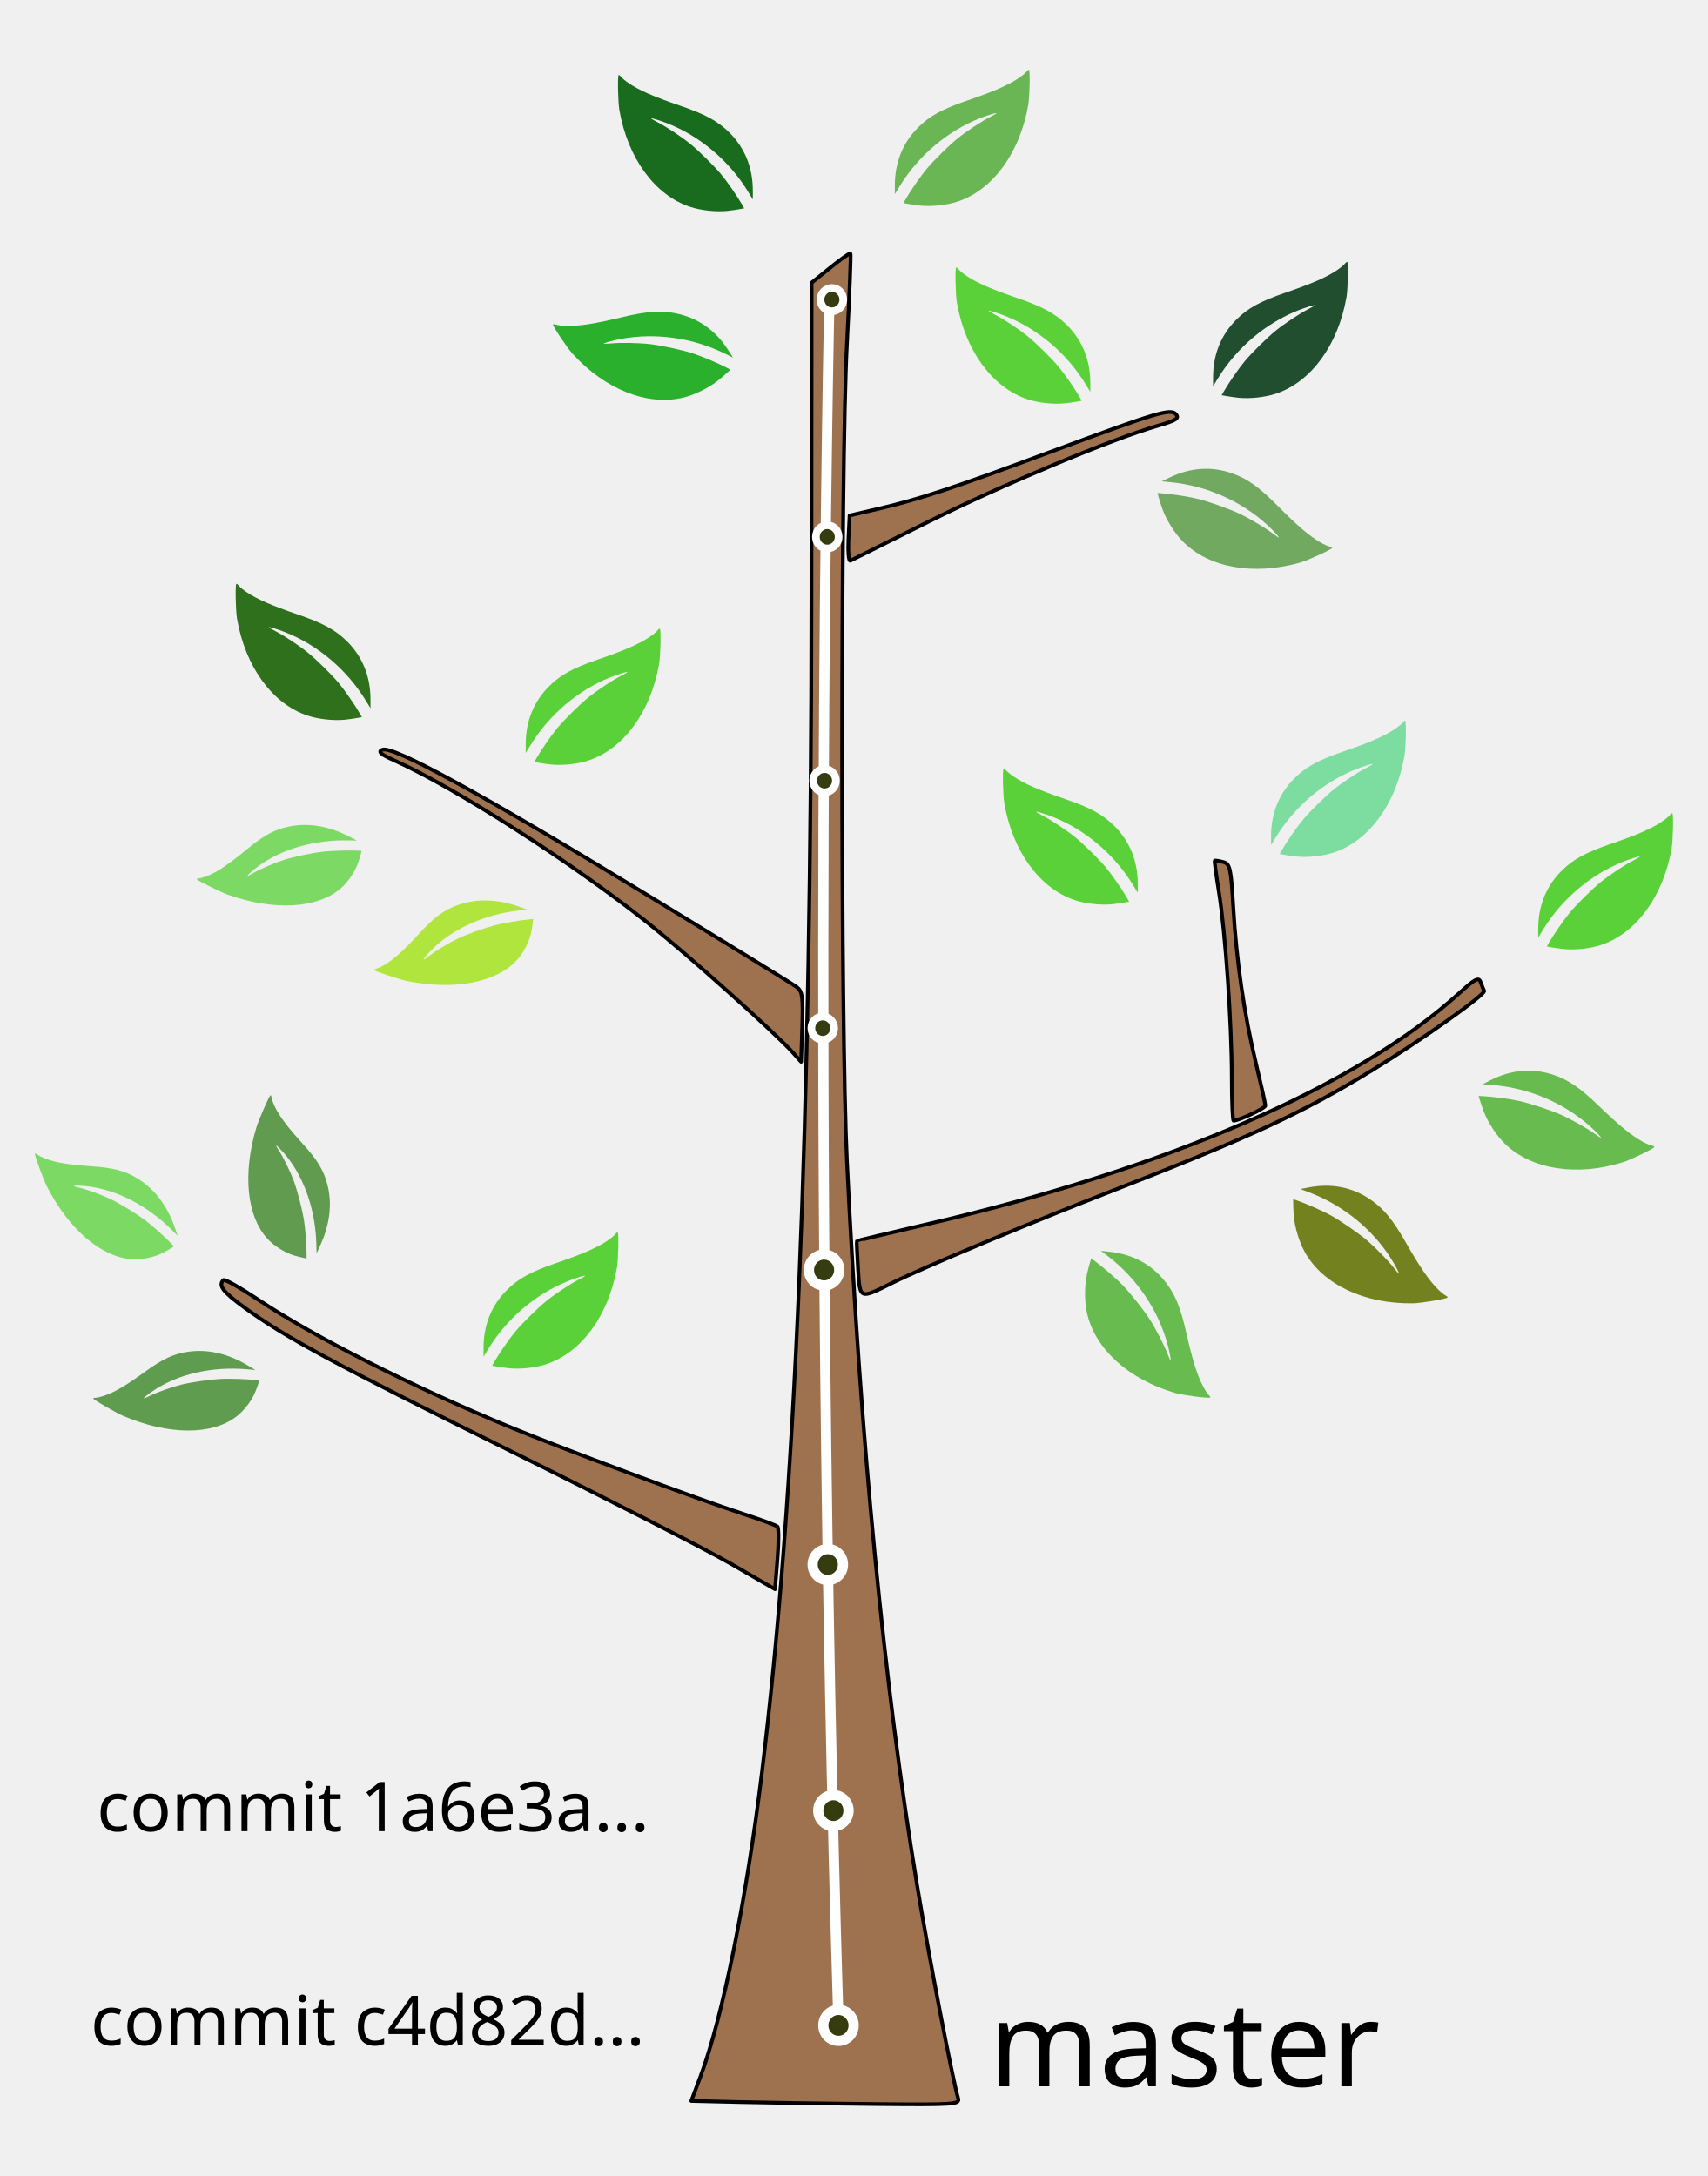
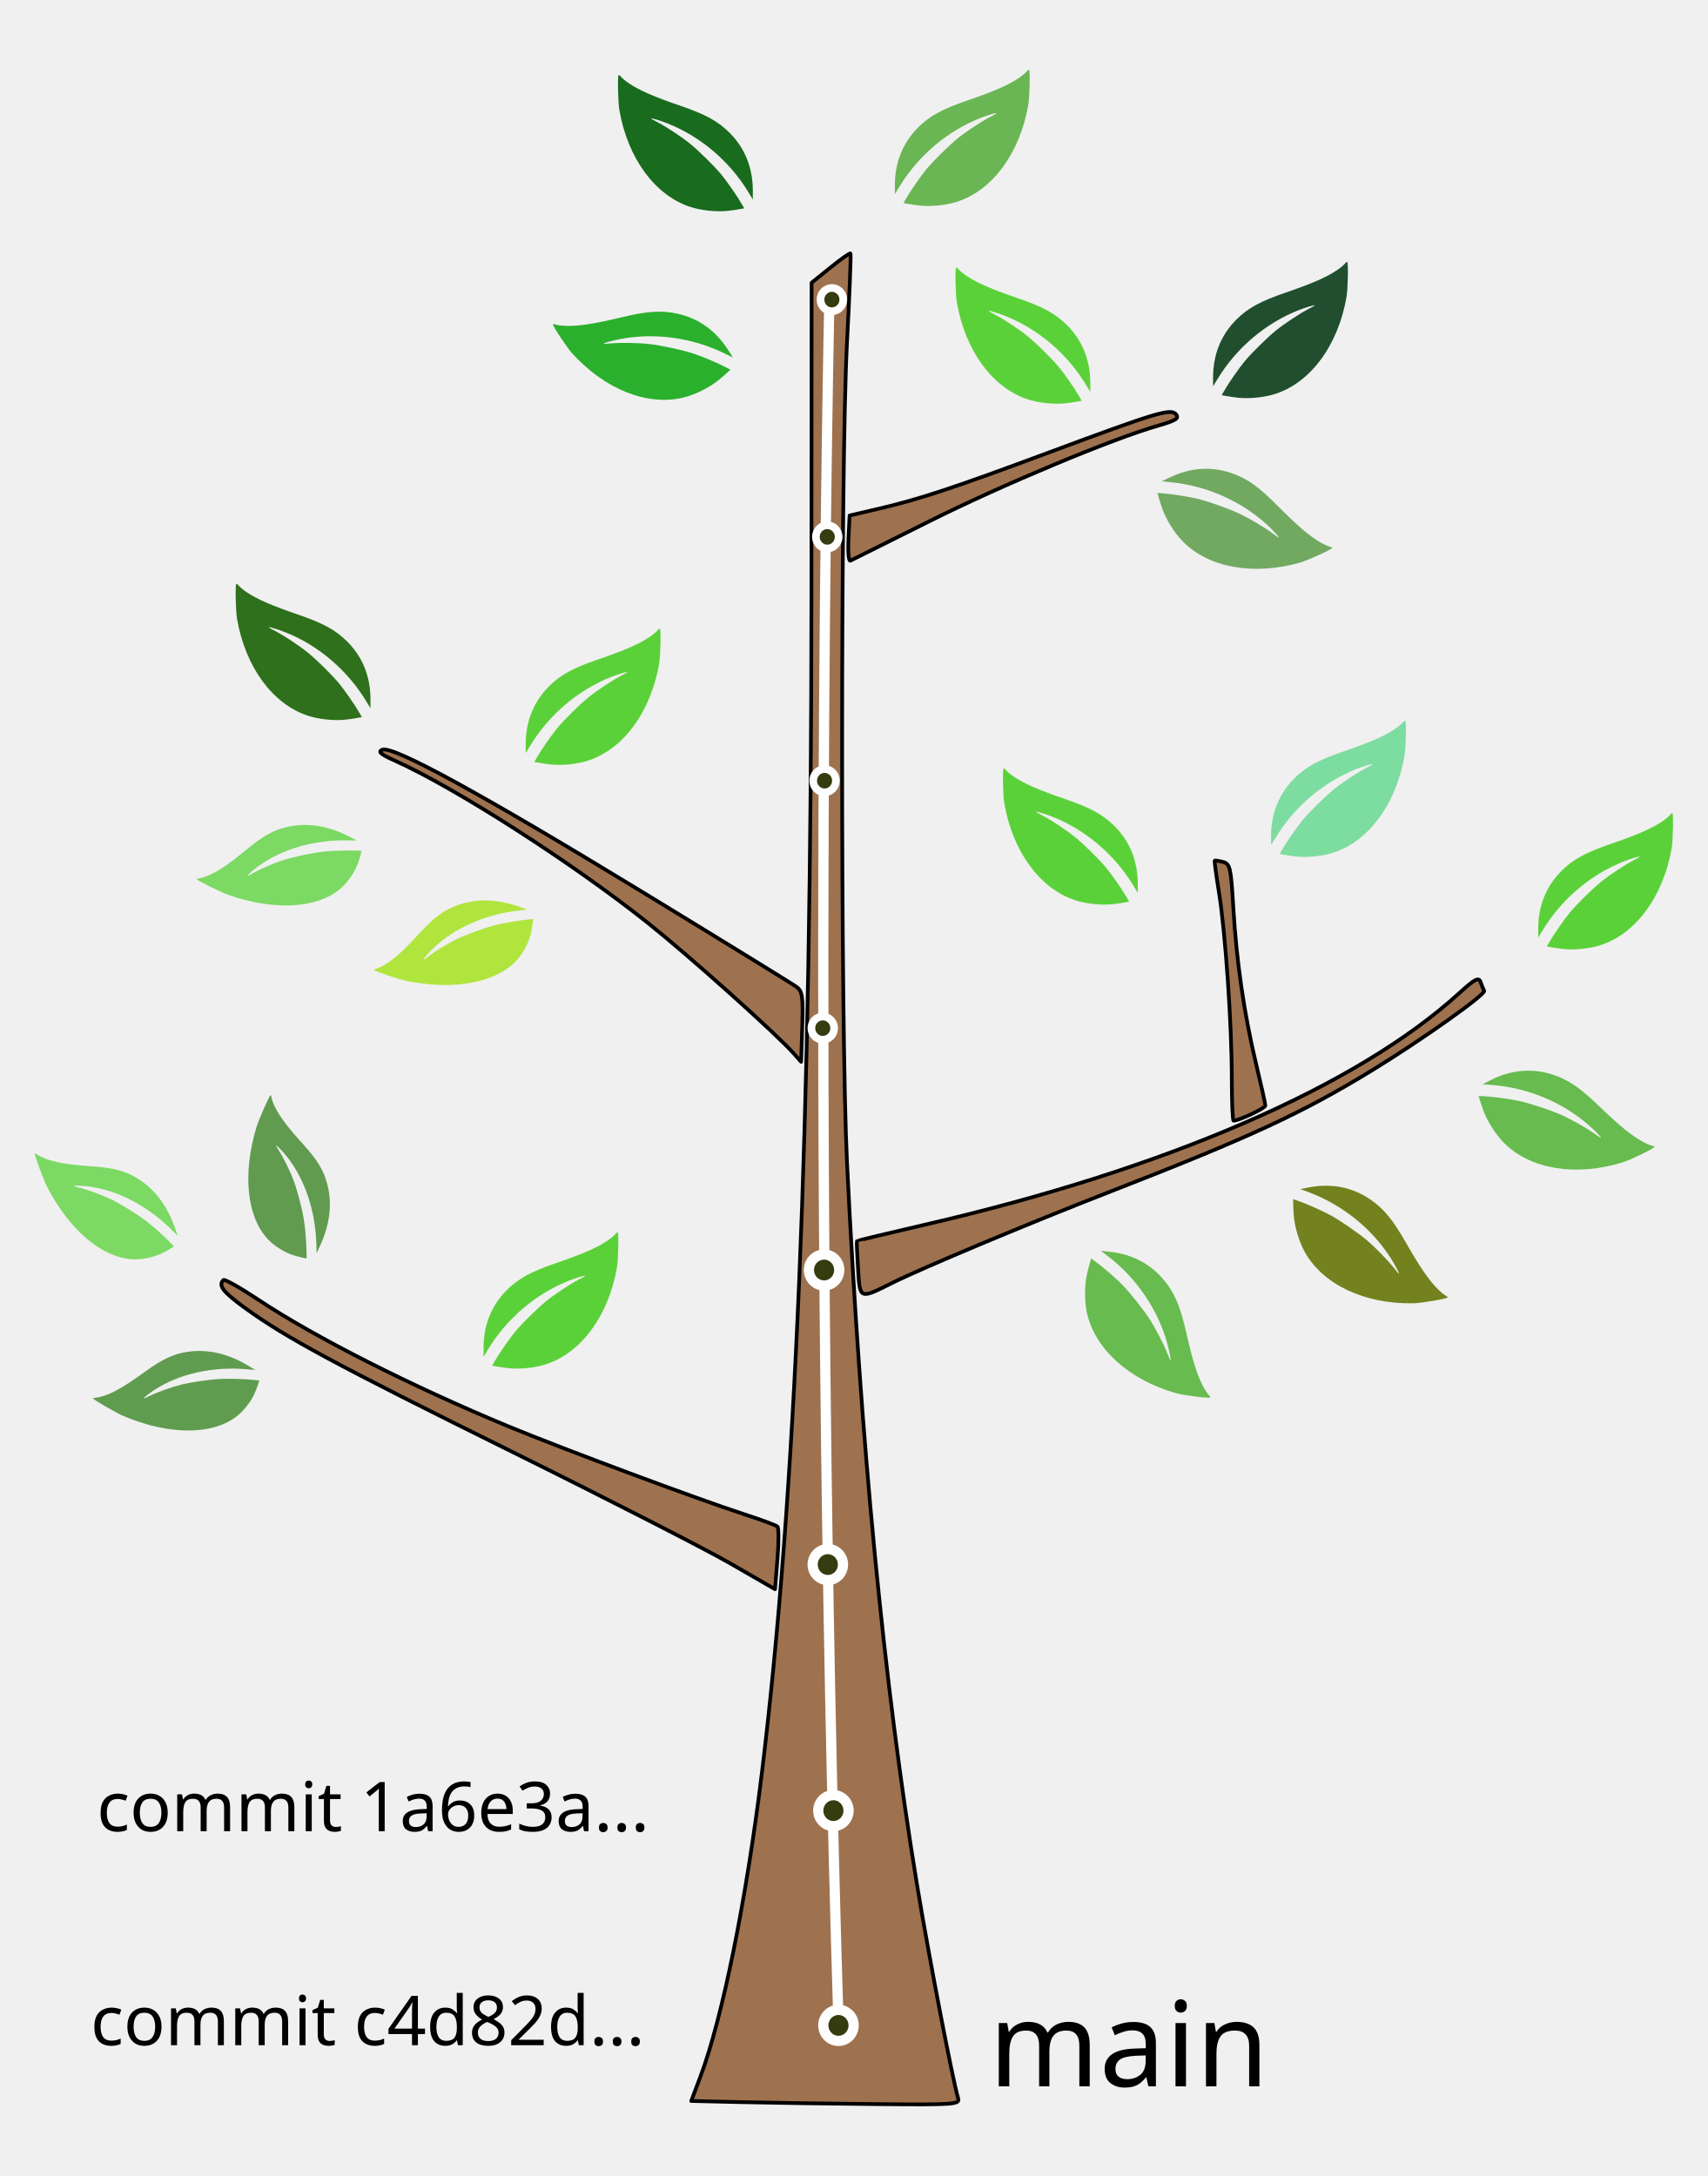
<svg xmlns="http://www.w3.org/2000/svg" width="244.831mm" height="311.981mm" viewBox="0 0 244.831 311.981" version="1.1" id="svg932">
  <defs id="defs926" />
  <g id="layer1" transform="translate(13.9644,5.114675)">
    <path style="opacity:0.993;fill:#844a1c;fill-opacity:0.758;stroke:#000000;stroke-width:0.535;stroke-linecap:square;stroke-linejoin:round;stroke-miterlimit:4;stroke-dasharray:none;stroke-dashoffset:0;stroke-opacity:1;paint-order:normal" d="m 92.2,296.274 -7.072,-0.166 1.311,-3.484 c 3.144,-8.352 6.594,-25.397 8.81,-43.525 4.834,-39.549 7.068,-92.558 7.108,-168.711 l 0.024,-44.965 2.703,-2.183 c 1.487,-1.2 2.777,-2.109 2.868,-2.018 0.091,0.091 -0.138,5.913 -0.507,12.938 -0.924,17.562 -0.922,98.313 0.003,117.275 1.976,40.514 5.325,75.086 10.046,103.701 1.677,10.164 5.117,28.03 5.892,30.602 0.263,0.874 -0.517,0.928 -11.915,0.819 -6.708,-0.064 -15.379,-0.191 -19.269,-0.283 z" id="path1544" />
    <path style="opacity:0.993;fill:#844a1c;fill-opacity:0.758;stroke:#000000;stroke-width:0.535;stroke-linecap:square;stroke-linejoin:round;stroke-miterlimit:4;stroke-dasharray:none;stroke-dashoffset:0;stroke-opacity:1;paint-order:normal" d="m 107.664,72.139 0.161,-3.342 4.276,-0.998 c 5.72,-1.335 10.661,-2.97 24.22,-8.014 15.577,-5.795 17.558,-6.39 18.303,-5.491 0.473,0.57 -0.035,0.893 -2.524,1.604 -6.53,1.865 -22.371,8.483 -32.843,13.722 -5.994,2.999 -11.091,5.545 -11.326,5.657 -0.235,0.113 -0.356,-1.299 -0.267,-3.138 z" id="path1546" />
    <path style="opacity:0.993;fill:#844a1c;fill-opacity:0.758;stroke:#000000;stroke-width:0.535;stroke-linecap:square;stroke-linejoin:round;stroke-miterlimit:4;stroke-dasharray:none;stroke-dashoffset:0;stroke-opacity:1;paint-order:normal" d="m 109.042,176.82 c -0.133,-2.141 -0.212,-3.94 -0.177,-3.999 0.035,-0.059 4.386,-1.105 9.668,-2.325 34.7,-8.014 61.946,-19.815 76.674,-33.21 2.263,-2.058 2.806,-2.342 3.068,-1.604 0.175,0.493 0.407,1.063 0.515,1.266 0.265,0.497 -8.93,7.02 -15.966,11.328 -10.099,6.183 -17.549,9.639 -37.582,17.435 -11.566,4.501 -27.032,10.977 -31.271,13.094 -4.763,2.379 -4.656,2.422 -4.93,-1.984 z" id="path1548" />
    <path style="opacity:0.993;fill:#844a1c;fill-opacity:0.758;stroke:#000000;stroke-width:0.535;stroke-linecap:square;stroke-linejoin:round;stroke-miterlimit:4;stroke-dasharray:none;stroke-dashoffset:0;stroke-opacity:1;paint-order:normal" d="m 162.615,149.45 c 0,-7.664 -0.915,-20.901 -1.843,-26.658 -0.389,-2.413 -0.664,-4.438 -0.612,-4.5 0.052,-0.062 0.592,0.017 1.199,0.176 1.007,0.263 1.136,0.833 1.471,6.527 0.458,7.761 1.553,15.279 3.272,22.451 0.728,3.037 1.323,5.717 1.323,5.956 0,0.367 -3.778,2.153 -4.554,2.153 -0.141,0 -0.256,-2.747 -0.256,-6.105 z" id="path1550" />
    <path style="opacity:0.993;fill:#844a1c;fill-opacity:0.758;stroke:#000000;stroke-width:0.535;stroke-linecap:square;stroke-linejoin:round;stroke-miterlimit:4;stroke-dasharray:none;stroke-dashoffset:0;stroke-opacity:1;paint-order:normal" d="m 99.807,145.916 c -2.517,-2.834 -14.937,-13.954 -20.847,-18.666 -10.807,-8.615 -27.666,-19.43 -36.349,-23.317 -2.02,-0.904 -2.452,-1.285 -1.768,-1.56 1.512,-0.607 14.155,6.308 37.048,20.263 11.76,7.169 21.815,13.359 22.344,13.755 0.829,0.621 0.94,1.413 0.802,5.724 l -0.161,5.003 z" id="path1552" />
    <path style="opacity:0.993;fill:#844a1c;fill-opacity:0.758;stroke:#000000;stroke-width:0.535;stroke-linecap:square;stroke-linejoin:round;stroke-miterlimit:4;stroke-dasharray:none;stroke-dashoffset:0;stroke-opacity:1;paint-order:normal" d="m 90.72,219.037 c -3.528,-2.033 -17.6,-9.234 -31.271,-16.001 -25.387,-12.566 -32.46,-16.378 -38.353,-20.667 -3.099,-2.256 -3.81,-3.182 -3.034,-3.957 0.169,-0.169 2.394,1.083 4.944,2.782 8.081,5.382 22.071,12.47 35.908,18.195 7.786,3.221 27.108,10.425 33.676,12.556 2.499,0.811 4.701,1.625 4.893,1.809 0.192,0.184 0.192,2.28 0,4.658 l -0.35,4.323 z" id="path1554" />
    <path style="opacity:0.993;fill:#38d170;fill-opacity:0.628;stroke:none;stroke-width:0.112;stroke-linecap:square;stroke-linejoin:round;stroke-miterlimit:4;stroke-dasharray:none;stroke-dashoffset:0;stroke-opacity:1;paint-order:normal" d="m 171.827,117.686 c -0.462,-0.05 -1.18,-0.151 -1.595,-0.226 l -0.755,-0.135 0.295,-0.521 c 0.661,-1.167 2.198,-3.387 3.039,-4.387 1.05,-1.249 3.184,-3.349 4.439,-4.366 1.2,-0.973 3.412,-2.438 4.59,-3.04 0.533,-0.272 0.968,-0.527 0.969,-0.568 5.9e-4,-0.098 -1.31,0.299 -2.353,0.712 -4.716,1.869 -8.856,5.386 -11.56,9.821 l -0.655,1.073 v -1.242 c 0,-3.309 1.138,-6.136 3.358,-8.34 1.653,-1.642 3.428,-2.613 7.039,-3.849 3.792,-1.299 5.821,-2.183 7.338,-3.197 0.473,-0.316 0.985,-0.735 1.138,-0.93 0.153,-0.195 0.317,-0.316 0.365,-0.268 0.166,0.166 0.088,3.89 -0.106,5.005 -1.195,6.883 -5.063,12.192 -10.111,13.877 -1.572,0.525 -3.776,0.761 -5.435,0.582 z" id="path894" />
    <path style="opacity:0.993;fill:#1f4d2d;fill-opacity:1;stroke:none;stroke-width:0.112;stroke-linecap:square;stroke-linejoin:round;stroke-miterlimit:4;stroke-dasharray:none;stroke-dashoffset:0;stroke-opacity:1;paint-order:normal" d="m 163.515,51.907 c -0.462,-0.05 -1.18,-0.151 -1.595,-0.226 l -0.755,-0.135 0.295,-0.521 c 0.661,-1.167 2.198,-3.387 3.039,-4.387 1.05,-1.249 3.184,-3.349 4.439,-4.366 1.2,-0.973 3.412,-2.438 4.59,-3.04 0.533,-0.272 0.968,-0.527 0.969,-0.568 5.9e-4,-0.098 -1.31,0.299 -2.353,0.712 -4.716,1.869 -8.856,5.386 -11.56,9.821 l -0.655,1.073 v -1.242 c 0,-3.309 1.138,-6.136 3.358,-8.34 1.653,-1.642 3.428,-2.613 7.039,-3.849 3.792,-1.299 5.821,-2.183 7.338,-3.197 0.473,-0.316 0.985,-0.735 1.138,-0.93 0.153,-0.195 0.317,-0.316 0.365,-0.268 0.166,0.166 0.088,3.89 -0.106,5.005 -1.195,6.883 -5.063,12.192 -10.111,13.877 -1.572,0.525 -3.776,0.761 -5.435,0.582 z" id="path894-5" />
    <path style="opacity:0.993;fill:#32801c;fill-opacity:0.758;stroke:none;stroke-width:0.101;stroke-linecap:square;stroke-linejoin:round;stroke-miterlimit:4;stroke-dasharray:none;stroke-dashoffset:0;stroke-opacity:1;paint-order:normal" d="m 28.115,174.86 c 0.359,0.11 0.926,0.26 1.26,0.332 l 0.608,0.131 0.002,-0.573 c 0.005,-1.282 -0.19,-3.816 -0.386,-5.008 -0.245,-1.488 -0.927,-4.113 -1.418,-5.46 -0.47,-1.288 -1.474,-3.363 -2.083,-4.306 -0.275,-0.426 -0.487,-0.805 -0.471,-0.842 0.04,-0.089 0.832,0.712 1.422,1.439 2.665,3.286 4.22,7.874 4.341,12.812 l 0.029,1.195 0.519,-1.128 c 1.384,-3.006 1.735,-5.956 1.035,-8.706 -0.521,-2.048 -1.413,-3.527 -3.535,-5.866 -2.228,-2.456 -3.342,-3.942 -4.026,-5.374 -0.213,-0.447 -0.412,-0.999 -0.443,-1.228 -0.03,-0.229 -0.1,-0.394 -0.154,-0.366 -0.191,0.095 -1.691,3.503 -2.016,4.582 -2.006,6.654 -1.4,12.778 1.585,16.008 0.93,1.006 2.442,1.962 3.729,2.358 z" id="path894-5-6" />
    <path style="opacity:0.993;fill:#2d6f1a;fill-opacity:1;stroke:none;stroke-width:0.112;stroke-linecap:square;stroke-linejoin:round;stroke-miterlimit:4;stroke-dasharray:none;stroke-dashoffset:0;stroke-opacity:1;paint-order:normal" d="m 35.56,98.064 c 0.462,-0.05 1.18,-0.151 1.595,-0.226 l 0.755,-0.135 -0.295,-0.521 c -0.661,-1.167 -2.198,-3.387 -3.039,-4.387 -1.05,-1.249 -3.184,-3.349 -4.439,-4.366 -1.2,-0.973 -3.412,-2.438 -4.59,-3.04 -0.533,-0.272 -0.968,-0.527 -0.969,-0.568 -5.8e-4,-0.098 1.31,0.299 2.353,0.712 4.716,1.869 8.856,5.386 11.56,9.821 l 0.655,1.073 v -1.242 c 0,-3.309 -1.138,-6.136 -3.358,-8.34 -1.653,-1.642 -3.428,-2.613 -7.039,-3.849 -3.792,-1.299 -5.821,-2.183 -7.338,-3.197 -0.473,-0.316 -0.985,-0.735 -1.138,-0.93 -0.153,-0.195 -0.317,-0.316 -0.365,-0.268 -0.166,0.166 -0.088,3.89 0.106,5.005 1.195,6.883 5.063,12.192 10.111,13.877 1.572,0.525 3.776,0.761 5.435,0.582 z" id="path894-2" />
    <path style="opacity:0.993;fill:#5ad138;fill-opacity:1;stroke:none;stroke-width:0.112;stroke-linecap:square;stroke-linejoin:round;stroke-miterlimit:4;stroke-dasharray:none;stroke-dashoffset:0;stroke-opacity:1;paint-order:normal" d="m 210.124,130.948 c -0.462,-0.05 -1.18,-0.151 -1.595,-0.226 l -0.755,-0.135 0.295,-0.521 c 0.661,-1.167 2.198,-3.387 3.039,-4.387 1.05,-1.249 3.184,-3.349 4.439,-4.366 1.2,-0.973 3.412,-2.438 4.59,-3.04 0.533,-0.272 0.968,-0.527 0.969,-0.568 5.8e-4,-0.098 -1.31,0.299 -2.353,0.712 -4.716,1.869 -8.856,5.386 -11.56,9.821 l -0.655,1.073 v -1.242 c 0,-3.309 1.138,-6.136 3.358,-8.34 1.653,-1.642 3.428,-2.613 7.039,-3.849 3.792,-1.299 5.821,-2.183 7.338,-3.197 0.473,-0.316 0.985,-0.735 1.138,-0.93 0.153,-0.195 0.317,-0.316 0.365,-0.268 0.166,0.166 0.088,3.89 -0.106,5.005 -1.195,6.883 -5.063,12.192 -10.111,13.877 -1.572,0.525 -3.776,0.761 -5.435,0.582 z" id="path894-9" />
    <path style="opacity:0.993;fill:#69b653;fill-opacity:1;stroke:none;stroke-width:0.112;stroke-linecap:square;stroke-linejoin:round;stroke-miterlimit:4;stroke-dasharray:none;stroke-dashoffset:0;stroke-opacity:1;paint-order:normal" d="m 117.898,24.359 c -0.462,-0.05 -1.18,-0.151 -1.595,-0.226 l -0.755,-0.135 0.295,-0.521 c 0.661,-1.167 2.198,-3.387 3.039,-4.387 1.05,-1.249 3.184,-3.349 4.439,-4.366 1.2,-0.973 3.412,-2.438 4.59,-3.04 0.533,-0.272 0.968,-0.527 0.969,-0.568 5.9e-4,-0.098 -1.31,0.299 -2.353,0.712 -4.716,1.869 -8.856,5.386 -11.56,9.821 l -0.655,1.073 v -1.242 c 0,-3.309 1.138,-6.136 3.358,-8.34 1.653,-1.642 3.428,-2.613 7.039,-3.849 3.792,-1.299 5.821,-2.183 7.338,-3.197 0.473,-0.316 0.985,-0.735 1.138,-0.93 0.153,-0.195 0.317,-0.316 0.365,-0.268 0.166,0.166 0.088,3.89 -0.106,5.005 -1.195,6.883 -5.063,12.192 -10.111,13.877 -1.572,0.525 -3.776,0.761 -5.435,0.582 z" id="path894-1" />
    <path style="opacity:0.993;fill:#66bb4e;fill-opacity:1;stroke:none;stroke-width:0.112;stroke-linecap:square;stroke-linejoin:round;stroke-miterlimit:4;stroke-dasharray:none;stroke-dashoffset:0;stroke-opacity:1;paint-order:normal" d="m 198.744,154.276 c -0.166,-0.434 -0.403,-1.119 -0.526,-1.523 l -0.224,-0.733 0.598,0.025 c 1.34,0.056 4.017,0.412 5.29,0.704 1.59,0.365 4.432,1.307 5.91,1.96 1.414,0.624 3.725,1.925 4.798,2.699 0.485,0.35 0.911,0.621 0.947,0.603 0.087,-0.044 -0.863,-1.029 -1.707,-1.769 -3.814,-3.345 -8.832,-5.426 -14.012,-5.81 l -1.254,-0.093 1.105,-0.566 c 2.945,-1.509 5.979,-1.785 8.954,-0.815 2.215,0.723 3.889,1.86 6.636,4.51 2.885,2.783 4.597,4.185 6.191,5.072 0.497,0.277 1.103,0.541 1.347,0.588 0.244,0.047 0.426,0.138 0.405,0.202 -0.072,0.224 -3.422,1.852 -4.503,2.188 -6.671,2.075 -13.159,1.054 -16.96,-2.671 -1.184,-1.16 -2.399,-3.014 -2.996,-4.572 z" id="path894-9-2" />
    <path style="opacity:0.993;fill:#72821e;fill-opacity:1;stroke:none;stroke-width:0.112;stroke-linecap:square;stroke-linejoin:round;stroke-miterlimit:4;stroke-dasharray:none;stroke-dashoffset:0;stroke-opacity:1;paint-order:normal" d="m 171.499,169.188 c -0.038,-0.463 -0.073,-1.187 -0.077,-1.609 l -0.009,-0.767 0.567,0.192 c 1.27,0.43 3.739,1.524 4.88,2.162 1.424,0.797 3.887,2.499 5.122,3.541 1.181,0.996 3.035,2.894 3.847,3.938 0.367,0.472 0.7,0.852 0.739,0.845 0.096,-0.018 -0.539,-1.23 -1.141,-2.177 -2.721,-4.282 -6.953,-7.688 -11.816,-9.512 l -1.177,-0.441 1.22,-0.233 c 3.251,-0.621 6.24,-0.034 8.822,1.733 1.923,1.316 3.21,2.877 5.102,6.192 1.988,3.481 3.237,5.308 4.517,6.607 0.399,0.405 0.907,0.83 1.127,0.943 0.221,0.114 0.37,0.252 0.332,0.308 -0.132,0.195 -3.804,0.816 -4.936,0.835 -6.985,0.118 -12.925,-2.685 -15.527,-7.327 -0.81,-1.446 -1.456,-3.566 -1.591,-5.229 z" id="path894-9-7" />
    <path style="opacity:0.993;fill:#58d336;fill-opacity:0.758;stroke:none;stroke-width:0.101;stroke-linecap:square;stroke-linejoin:round;stroke-miterlimit:4;stroke-dasharray:none;stroke-dashoffset:0;stroke-opacity:1;paint-order:normal" d="m 9.312,174.547 c 0.335,-0.169 0.848,-0.454 1.139,-0.634 l 0.529,-0.327 -0.395,-0.415 c -0.884,-0.929 -2.78,-2.621 -3.747,-3.345 -1.207,-0.904 -3.517,-2.325 -4.805,-2.956 -1.231,-0.604 -3.392,-1.405 -4.485,-1.663 -0.494,-0.117 -0.909,-0.243 -0.922,-0.281 -0.033,-0.092 1.094,-0.062 2.022,0.053 4.198,0.524 8.498,2.756 12.005,6.234 l 0.849,0.842 -0.407,-1.173 c -1.083,-3.127 -2.874,-5.498 -5.284,-6.996 -1.794,-1.116 -3.462,-1.565 -6.613,-1.783 -3.309,-0.228 -5.141,-0.529 -6.626,-1.088 -0.463,-0.174 -0.99,-0.435 -1.17,-0.579 -0.18,-0.144 -0.345,-0.215 -0.365,-0.157 -0.072,0.201 1.207,3.698 1.719,4.701 3.162,6.189 7.841,10.186 12.231,10.448 1.367,0.082 3.12,-0.276 4.323,-0.882 z" id="path894-5-6-3" />
    <path style="opacity:0.993;fill:#32811c;fill-opacity:0.758;stroke:none;stroke-width:0.101;stroke-linecap:square;stroke-linejoin:round;stroke-miterlimit:4;stroke-dasharray:none;stroke-dashoffset:0;stroke-opacity:1;paint-order:normal" d="m 22.557,194.618 c 0.149,-0.345 0.359,-0.892 0.467,-1.217 l 0.197,-0.59 -0.569,-0.065 c -1.274,-0.145 -3.814,-0.228 -5.02,-0.163 -1.506,0.081 -4.19,0.472 -5.582,0.814 -1.332,0.327 -3.504,1.098 -4.507,1.601 -0.454,0.227 -0.853,0.396 -0.888,0.376 -0.084,-0.05 0.799,-0.749 1.586,-1.256 3.557,-2.291 8.287,-3.336 13.209,-2.917 l 1.191,0.101 -1.064,-0.639 c -2.837,-1.704 -5.731,-2.375 -8.541,-1.979 -2.092,0.295 -3.66,1.02 -6.217,2.874 -2.685,1.947 -4.284,2.892 -5.781,3.415 -0.467,0.163 -1.038,0.301 -1.269,0.306 -0.231,0.005 -0.402,0.056 -0.381,0.114 0.074,0.201 3.298,2.063 4.334,2.504 6.395,2.72 12.549,2.786 16.085,0.171 1.101,-0.814 2.217,-2.213 2.751,-3.45 z" id="path894-5-6-6" />
    <path style="opacity:0.993;fill:#58d336;fill-opacity:0.758;stroke:none;stroke-width:0.101;stroke-linecap:square;stroke-linejoin:round;stroke-miterlimit:4;stroke-dasharray:none;stroke-dashoffset:0;stroke-opacity:1;paint-order:normal" d="m 37.328,118.717 c 0.127,-0.353 0.302,-0.913 0.39,-1.244 l 0.159,-0.601 -0.572,-0.029 c -1.281,-0.065 -3.821,0.013 -5.02,0.153 -1.498,0.176 -4.152,0.735 -5.52,1.164 -1.309,0.41 -3.427,1.316 -4.398,1.881 -0.439,0.255 -0.827,0.449 -0.863,0.431 -0.087,-0.044 0.75,-0.798 1.503,-1.353 3.406,-2.51 8.061,-3.851 12.999,-3.743 l 1.195,0.026 -1.103,-0.571 c -2.939,-1.522 -5.869,-2.009 -8.649,-1.437 -2.07,0.426 -3.589,1.248 -6.024,3.259 -2.557,2.112 -4.093,3.155 -5.555,3.772 -0.456,0.192 -1.017,0.366 -1.247,0.385 -0.23,0.019 -0.398,0.081 -0.373,0.137 0.086,0.196 3.421,1.852 4.483,2.226 6.554,2.312 12.699,1.99 16.064,-0.842 1.048,-0.882 2.073,-2.348 2.528,-3.616 z" id="path894-5-6-7" />
    <path style="opacity:0.993;fill:#b0e53d;fill-opacity:1;stroke:none;stroke-width:0.101;stroke-linecap:square;stroke-linejoin:round;stroke-miterlimit:4;stroke-dasharray:none;stroke-dashoffset:0;stroke-opacity:1;paint-order:normal" d="m 62.186,128.552 c 0.077,-0.367 0.173,-0.946 0.214,-1.286 l 0.075,-0.618 -0.57,0.051 c -1.277,0.113 -3.783,0.541 -4.951,0.846 -1.459,0.381 -4.01,1.302 -5.306,1.916 -1.239,0.587 -3.213,1.778 -4.095,2.471 -0.399,0.314 -0.757,0.559 -0.795,0.546 -0.092,-0.032 0.633,-0.894 1.302,-1.548 3.026,-2.957 7.451,-4.929 12.357,-5.505 l 1.188,-0.139 -1.171,-0.413 c -3.121,-1.101 -6.091,-1.178 -8.764,-0.227 -1.991,0.708 -3.382,1.732 -5.515,4.061 -2.24,2.446 -3.617,3.691 -4.98,4.504 -0.425,0.254 -0.957,0.503 -1.182,0.554 -0.225,0.051 -0.383,0.135 -0.351,0.188 0.112,0.182 3.645,1.361 4.748,1.585 6.811,1.384 12.853,0.215 15.793,-3.055 0.916,-1.018 1.728,-2.612 2.004,-3.931 z" id="path894-5-6-5" />
    <path style="opacity:0.993;fill:#70a960;fill-opacity:1;stroke:none;stroke-width:0.112;stroke-linecap:square;stroke-linejoin:round;stroke-miterlimit:4;stroke-dasharray:none;stroke-dashoffset:0;stroke-opacity:1;paint-order:normal" d="m 152.656,67.837 c -0.157,-0.438 -0.378,-1.128 -0.491,-1.534 l -0.207,-0.738 0.598,0.039 c 1.338,0.086 4.006,0.504 5.273,0.824 1.582,0.401 4.401,1.408 5.864,2.094 1.399,0.656 3.68,2.009 4.735,2.807 0.477,0.361 0.897,0.642 0.933,0.625 0.088,-0.042 -0.84,-1.049 -1.666,-1.808 -3.737,-3.431 -8.706,-5.626 -13.875,-6.128 l -1.251,-0.122 1.118,-0.541 c 2.979,-1.441 6.019,-1.648 8.97,-0.61 2.198,0.773 3.845,1.948 6.531,4.66 2.821,2.848 4.501,4.289 6.074,5.212 0.491,0.288 1.091,0.566 1.333,0.619 0.242,0.053 0.423,0.148 0.4,0.212 -0.077,0.222 -3.463,1.773 -4.551,2.085 -6.716,1.923 -13.18,0.753 -16.895,-3.057 -1.157,-1.187 -2.329,-3.068 -2.891,-4.639 z" id="path894-5-62" />
    <path style="opacity:0.993;fill:#186a1c;fill-opacity:1;stroke:none;stroke-width:0.112;stroke-linecap:square;stroke-linejoin:round;stroke-miterlimit:4;stroke-dasharray:none;stroke-dashoffset:0;stroke-opacity:1;paint-order:normal" d="m 90.367,25.115 c 0.462,-0.05 1.18,-0.151 1.595,-0.226 l 0.755,-0.135 -0.295,-0.521 c -0.661,-1.167 -2.198,-3.387 -3.039,-4.387 -1.05,-1.249 -3.184,-3.349 -4.439,-4.366 -1.2,-0.973 -3.412,-2.438 -4.59,-3.04 -0.533,-0.272 -0.968,-0.527 -0.969,-0.568 -5.8e-4,-0.098 1.31,0.299 2.353,0.712 4.716,1.869 8.856,5.386 11.56,9.821 l 0.655,1.073 v -1.242 c 0,-3.309 -1.138,-6.136 -3.358,-8.34 -1.653,-1.642 -3.428,-2.613 -7.039,-3.849 -3.792,-1.299 -5.821,-2.183 -7.338,-3.197 -0.473,-0.316 -0.985,-0.735 -1.138,-0.93 -0.153,-0.195 -0.317,-0.316 -0.365,-0.268 -0.166,0.166 -0.088,3.89 0.106,5.005 1.195,6.883 5.063,12.192 10.111,13.877 1.572,0.525 3.776,0.761 5.435,0.582 z" id="path894-2-9" />
    <path style="opacity:0.993;fill:#29b02b;fill-opacity:1;stroke:none;stroke-width:0.112;stroke-linecap:square;stroke-linejoin:round;stroke-miterlimit:4;stroke-dasharray:none;stroke-dashoffset:0;stroke-opacity:1;paint-order:normal" d="m 88.952,49.452 c 0.364,-0.29 0.915,-0.76 1.226,-1.045 l 0.565,-0.518 -0.528,-0.282 c -1.183,-0.631 -3.671,-1.682 -4.916,-2.076 -1.556,-0.492 -4.482,-1.122 -6.087,-1.309 -1.535,-0.179 -4.187,-0.231 -5.504,-0.108 -0.595,0.056 -1.1,0.073 -1.122,0.04 -0.053,-0.082 1.266,-0.449 2.368,-0.659 4.984,-0.948 10.364,-0.197 15.023,2.099 l 1.128,0.556 -0.665,-1.048 c -1.773,-2.794 -4.248,-4.571 -7.303,-5.244 -2.275,-0.501 -4.295,-0.369 -8.006,0.521 -3.898,0.935 -6.085,1.275 -7.909,1.231 -0.569,-0.014 -1.225,-0.093 -1.459,-0.176 -0.234,-0.083 -0.437,-0.097 -0.452,-0.031 -0.051,0.23 2.01,3.331 2.771,4.169 4.696,5.172 10.806,7.582 15.971,6.3 1.609,-0.399 3.596,-1.381 4.901,-2.421 z" id="path894-2-1" />
    <path style="opacity:0.993;fill:#66bb4e;fill-opacity:1;stroke:none;stroke-width:0.112;stroke-linecap:square;stroke-linejoin:round;stroke-miterlimit:4;stroke-dasharray:none;stroke-dashoffset:0;stroke-opacity:1;paint-order:normal" d="m 141.843,177.609 c 0.099,-0.454 0.277,-1.157 0.395,-1.562 l 0.215,-0.736 0.487,0.349 c 1.09,0.782 3.132,2.548 4.037,3.491 1.13,1.177 2.988,3.524 3.866,4.881 0.839,1.298 2.059,3.653 2.531,4.889 0.213,0.559 0.421,1.019 0.461,1.024 0.097,0.011 -0.157,-1.334 -0.456,-2.416 -1.354,-4.89 -4.407,-9.382 -8.526,-12.545 l -0.997,-0.766 1.235,0.133 c 3.29,0.354 5.978,1.788 7.933,4.232 1.455,1.819 2.23,3.689 3.073,7.411 0.885,3.91 1.547,6.022 2.393,7.638 0.264,0.504 0.625,1.058 0.803,1.231 0.178,0.173 0.28,0.349 0.228,0.391 -0.183,0.148 -3.877,-0.329 -4.965,-0.641 -6.716,-1.925 -11.58,-6.339 -12.714,-11.538 -0.353,-1.619 -0.352,-3.836 0.004,-5.466 z" id="path894-9-2-2" />
    <path style="opacity:0.993;fill:#5ad138;fill-opacity:1;stroke:none;stroke-width:0.112;stroke-linecap:square;stroke-linejoin:round;stroke-miterlimit:4;stroke-dasharray:none;stroke-dashoffset:0;stroke-opacity:1;paint-order:normal" d="m 58.934,191.047 c -0.462,-0.05 -1.18,-0.151 -1.595,-0.226 l -0.755,-0.135 0.295,-0.521 c 0.661,-1.167 2.198,-3.387 3.039,-4.387 1.05,-1.249 3.184,-3.349 4.439,-4.366 1.2,-0.973 3.412,-2.438 4.59,-3.04 0.533,-0.272 0.968,-0.527 0.969,-0.568 5.82e-4,-0.098 -1.31,0.299 -2.353,0.712 -4.716,1.869 -8.856,5.386 -11.56,9.821 l -0.655,1.073 v -1.242 c 0,-3.309 1.138,-6.136 3.358,-8.34 1.653,-1.642 3.428,-2.613 7.039,-3.849 3.792,-1.299 5.821,-2.183 7.338,-3.197 0.473,-0.316 0.985,-0.735 1.138,-0.93 0.153,-0.195 0.317,-0.316 0.365,-0.268 0.166,0.166 0.088,3.89 -0.106,5.005 -1.195,6.883 -5.063,12.192 -10.111,13.877 -1.572,0.525 -3.776,0.761 -5.435,0.582 z" id="path894-9-70" />
    <path style="opacity:0.993;fill:#5ad138;fill-opacity:1;stroke:none;stroke-width:0.112;stroke-linecap:square;stroke-linejoin:round;stroke-miterlimit:4;stroke-dasharray:none;stroke-dashoffset:0;stroke-opacity:1;paint-order:normal" d="m 64.981,104.49 c -0.462,-0.05 -1.18,-0.151 -1.595,-0.226 l -0.755,-0.135 0.295,-0.521 c 0.661,-1.167 2.198,-3.387 3.039,-4.387 1.05,-1.249 3.184,-3.349 4.439,-4.366 1.2,-0.973 3.412,-2.438 4.59,-3.04 0.533,-0.272 0.968,-0.527 0.969,-0.568 5.82e-4,-0.098 -1.31,0.299 -2.353,0.712 -4.716,1.869 -8.856,5.386 -11.56,9.821 l -0.655,1.073 v -1.242 c 0,-3.309 1.138,-6.136 3.358,-8.34 1.653,-1.642 3.428,-2.613 7.039,-3.849 3.792,-1.299 5.821,-2.183 7.338,-3.197 0.473,-0.316 0.985,-0.735 1.138,-0.93 0.153,-0.195 0.317,-0.316 0.365,-0.268 0.166,0.166 0.088,3.89 -0.106,5.005 -1.195,6.883 -5.063,12.192 -10.111,13.877 -1.572,0.525 -3.776,0.761 -5.435,0.582 z" id="path894-9-70-9" />
    <path style="opacity:0.993;fill:#5ad138;fill-opacity:1;stroke:none;stroke-width:0.112;stroke-linecap:square;stroke-linejoin:round;stroke-miterlimit:4;stroke-dasharray:none;stroke-dashoffset:0;stroke-opacity:1;paint-order:normal" d="m 138.748,52.707 c 0.462,-0.05 1.18,-0.151 1.595,-0.226 l 0.755,-0.135 -0.295,-0.521 c -0.661,-1.167 -2.198,-3.387 -3.039,-4.387 -1.05,-1.249 -3.184,-3.349 -4.439,-4.366 -1.2,-0.973 -3.412,-2.438 -4.59,-3.04 -0.533,-0.272 -0.968,-0.527 -0.969,-0.568 -5.8e-4,-0.098 1.31,0.299 2.353,0.712 4.716,1.869 8.856,5.386 11.56,9.821 l 0.655,1.073 v -1.242 c 0,-3.309 -1.138,-6.136 -3.358,-8.34 -1.653,-1.642 -3.428,-2.613 -7.039,-3.849 -3.792,-1.299 -5.821,-2.183 -7.338,-3.197 -0.473,-0.316 -0.985,-0.735 -1.138,-0.93 -0.153,-0.195 -0.317,-0.316 -0.365,-0.268 -0.166,0.166 -0.088,3.89 0.106,5.005 1.195,6.883 5.063,12.192 10.111,13.877 1.572,0.525 3.776,0.761 5.435,0.582 z" id="path894-2-3" />
    <path style="opacity:0.993;fill:#5ad138;fill-opacity:1;stroke:none;stroke-width:0.112;stroke-linecap:square;stroke-linejoin:round;stroke-miterlimit:4;stroke-dasharray:none;stroke-dashoffset:0;stroke-opacity:1;paint-order:normal" d="m 145.551,124.523 c 0.462,-0.05 1.18,-0.151 1.595,-0.226 l 0.755,-0.135 -0.295,-0.521 c -0.661,-1.167 -2.198,-3.387 -3.039,-4.387 -1.05,-1.249 -3.184,-3.349 -4.439,-4.366 -1.2,-0.973 -3.412,-2.438 -4.59,-3.04 -0.533,-0.272 -0.968,-0.527 -0.969,-0.568 -5.8e-4,-0.098 1.31,0.299 2.353,0.712 4.716,1.869 8.856,5.386 11.56,9.821 l 0.655,1.073 v -1.242 c 0,-3.309 -1.138,-6.136 -3.358,-8.34 -1.653,-1.642 -3.428,-2.613 -7.039,-3.849 -3.792,-1.299 -5.821,-2.183 -7.338,-3.197 -0.473,-0.316 -0.985,-0.735 -1.138,-0.93 -0.153,-0.195 -0.317,-0.316 -0.365,-0.268 -0.166,0.166 -0.088,3.89 0.106,5.005 1.195,6.883 5.063,12.192 10.111,13.877 1.572,0.525 3.776,0.761 5.435,0.582 z" id="path894-2-6" />
    <text xml:space="preserve" style="font-style:normal;font-variant:normal;font-weight:normal;font-stretch:normal;font-size:16.933px;line-height:1.25;font-family:sans-serif;-inkscape-font-specification:sans-serif;font-variant-ligatures:normal;font-variant-caps:normal;font-variant-numeric:normal;font-feature-settings:normal;text-align:start;letter-spacing:0px;word-spacing:0px;writing-mode:lr-tb;text-anchor:start;fill:#000000;fill-opacity:1;stroke:none;stroke-width:0.265" x="127.777" y="294.015" id="text1664">
-       <tspan id="tspan1662" x="127.777" y="294.015" style="stroke-width:0.265">master</tspan>
+       <tspan id="tspan1662" x="127.777" y="294.015" style="stroke-width:0.265">main</tspan>
    </text>
    <path style="fill:none;stroke:#ffffff;stroke-width:1.465;stroke-linecap:round;stroke-linejoin:miter;stroke-opacity:1;stroke-miterlimit:4;stroke-dasharray:none" d="M 106.232,284.943 C 102.258,156.275 104.931,37.785 104.931,37.785" id="path1709" />
    <ellipse style="opacity:0.993;fill:#343b0e;fill-opacity:1;stroke:#ffffff;stroke-width:1.465;stroke-linecap:round;stroke-linejoin:round;stroke-miterlimit:4;stroke-dasharray:none;stroke-dashoffset:0;stroke-opacity:1;paint-order:normal" id="path1711" cx="106.232" cy="285.274" rx="2.173" ry="2.221" />
    <ellipse style="opacity:0.993;fill:#343b0e;fill-opacity:1;stroke:#ffffff;stroke-width:1.465;stroke-linecap:round;stroke-linejoin:round;stroke-miterlimit:4;stroke-dasharray:none;stroke-dashoffset:0;stroke-opacity:1;paint-order:normal" id="path1711-6" cx="105.505" cy="254.481" rx="2.173" ry="2.221" />
    <ellipse style="opacity:0.993;fill:#343b0e;fill-opacity:1;stroke:#ffffff;stroke-width:1.465;stroke-linecap:round;stroke-linejoin:round;stroke-miterlimit:4;stroke-dasharray:none;stroke-dashoffset:0;stroke-opacity:1;paint-order:normal" id="path1711-1" cx="104.703" cy="219.202" rx="2.173" ry="2.221" />
    <ellipse style="opacity:0.993;fill:#343b0e;fill-opacity:1;stroke:#ffffff;stroke-width:1.465;stroke-linecap:round;stroke-linejoin:round;stroke-miterlimit:4;stroke-dasharray:none;stroke-dashoffset:0;stroke-opacity:1;paint-order:normal" id="path1711-8" cx="104.169" cy="176.973" rx="2.173" ry="2.221" />
    <ellipse style="opacity:0.993;fill:#343b0e;fill-opacity:1;stroke:#ffffff;stroke-width:1.1;stroke-linecap:round;stroke-linejoin:round;stroke-miterlimit:4;stroke-dasharray:none;stroke-dashoffset:0;stroke-opacity:1;paint-order:normal" id="path1711-7" cx="103.98" cy="142.295" rx="1.632" ry="1.668" />
    <ellipse style="opacity:0.993;fill:#343b0e;fill-opacity:1;stroke:#ffffff;stroke-width:1.1;stroke-linecap:round;stroke-linejoin:round;stroke-miterlimit:4;stroke-dasharray:none;stroke-dashoffset:0;stroke-opacity:1;paint-order:normal" id="path1711-7-9" cx="104.236" cy="106.815" rx="1.632" ry="1.668" />
    <ellipse style="opacity:0.993;fill:#343b0e;fill-opacity:1;stroke:#ffffff;stroke-width:1.1;stroke-linecap:round;stroke-linejoin:round;stroke-miterlimit:4;stroke-dasharray:none;stroke-dashoffset:0;stroke-opacity:1;paint-order:normal" id="path1711-7-2" cx="104.626" cy="71.859" rx="1.632" ry="1.668" />
    <ellipse style="opacity:0.993;fill:#343b0e;fill-opacity:1;stroke:#ffffff;stroke-width:1.1;stroke-linecap:round;stroke-linejoin:round;stroke-miterlimit:4;stroke-dasharray:none;stroke-dashoffset:0;stroke-opacity:1;paint-order:normal" id="path1711-7-0" cx="105.287" cy="37.842" rx="1.632" ry="1.668" />
    <text xml:space="preserve" style="font-style:normal;font-variant:normal;font-weight:normal;font-stretch:normal;font-size:9.852px;line-height:1.25;font-family:sans-serif;-inkscape-font-specification:sans-serif;font-variant-ligatures:normal;font-variant-caps:normal;font-variant-numeric:normal;font-feature-settings:normal;text-align:start;letter-spacing:0px;word-spacing:0px;writing-mode:lr-tb;text-anchor:start;fill:#000000;fill-opacity:1;stroke:none;stroke-width:0.154" x="-0.981" y="288.114" id="text1775">
      <tspan id="tspan1773" x="-0.981" y="288.114" style="stroke-width:0.154">commit c4d82d...</tspan>
    </text>
    <text xml:space="preserve" style="font-style:normal;font-variant:normal;font-weight:normal;font-stretch:normal;font-size:9.852px;line-height:1.25;font-family:sans-serif;-inkscape-font-specification:sans-serif;font-variant-ligatures:normal;font-variant-caps:normal;font-variant-numeric:normal;font-feature-settings:normal;text-align:start;letter-spacing:0px;word-spacing:0px;writing-mode:lr-tb;text-anchor:start;fill:#000000;fill-opacity:1;stroke:none;stroke-width:0.154" x="-0.091" y="257.433" id="text1775-9">
      <tspan id="tspan1773-2" x="-0.091" y="257.433" style="stroke-width:0.154">commit 1a6e3a...</tspan>
    </text>
  </g>
</svg>
